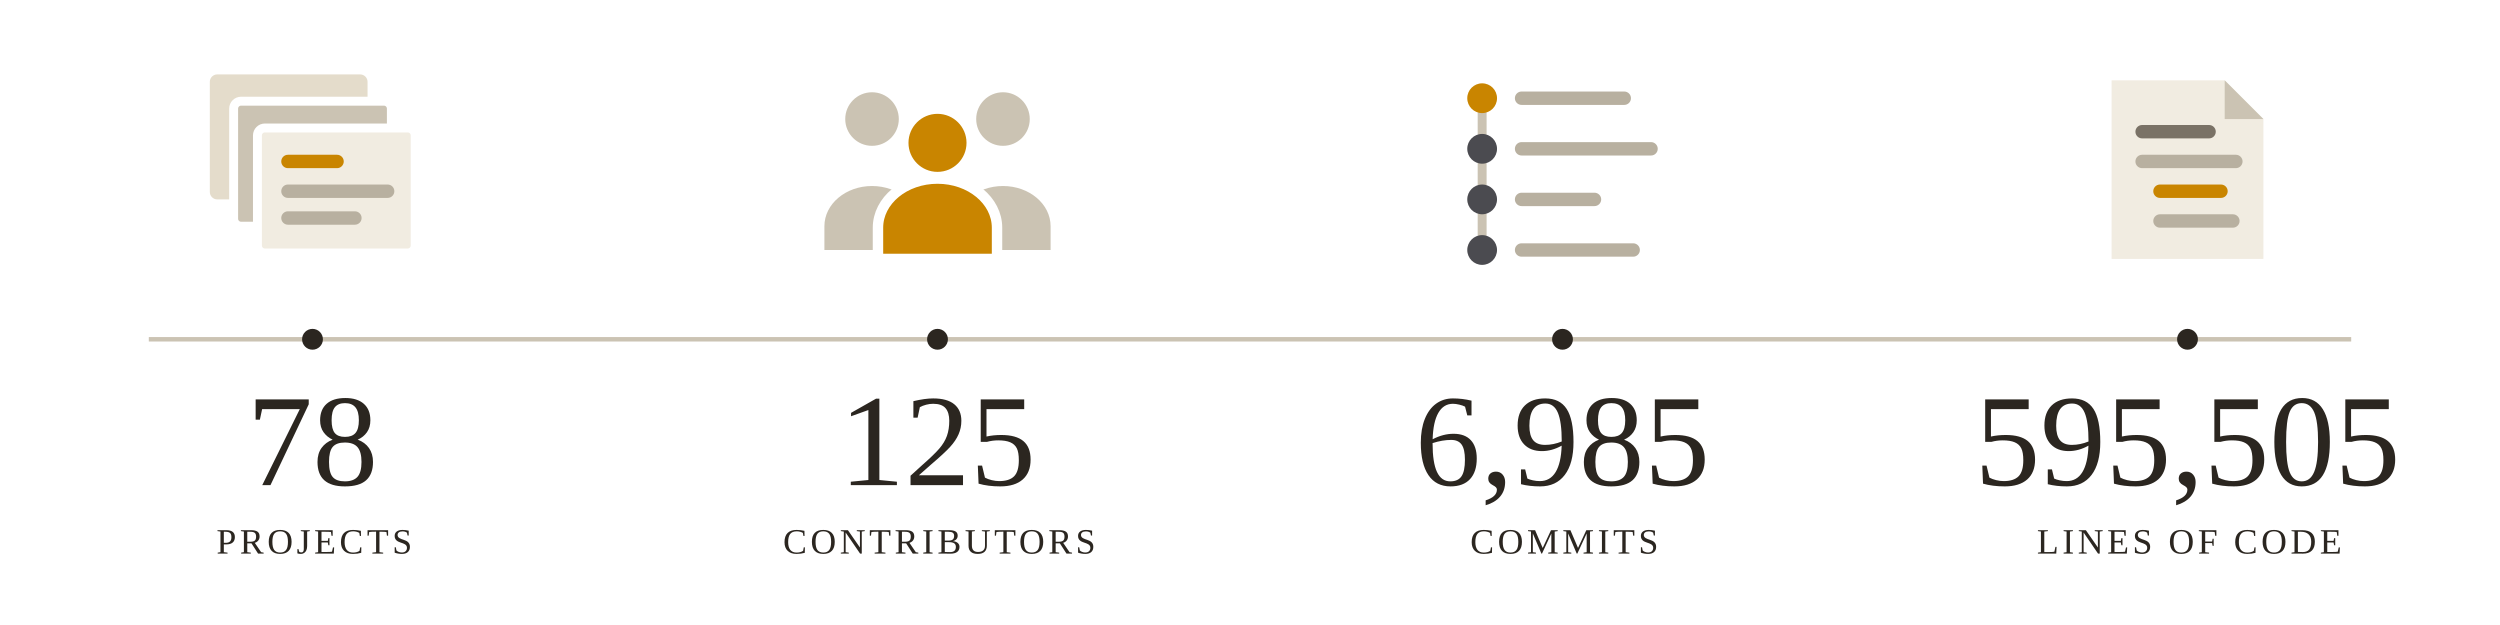
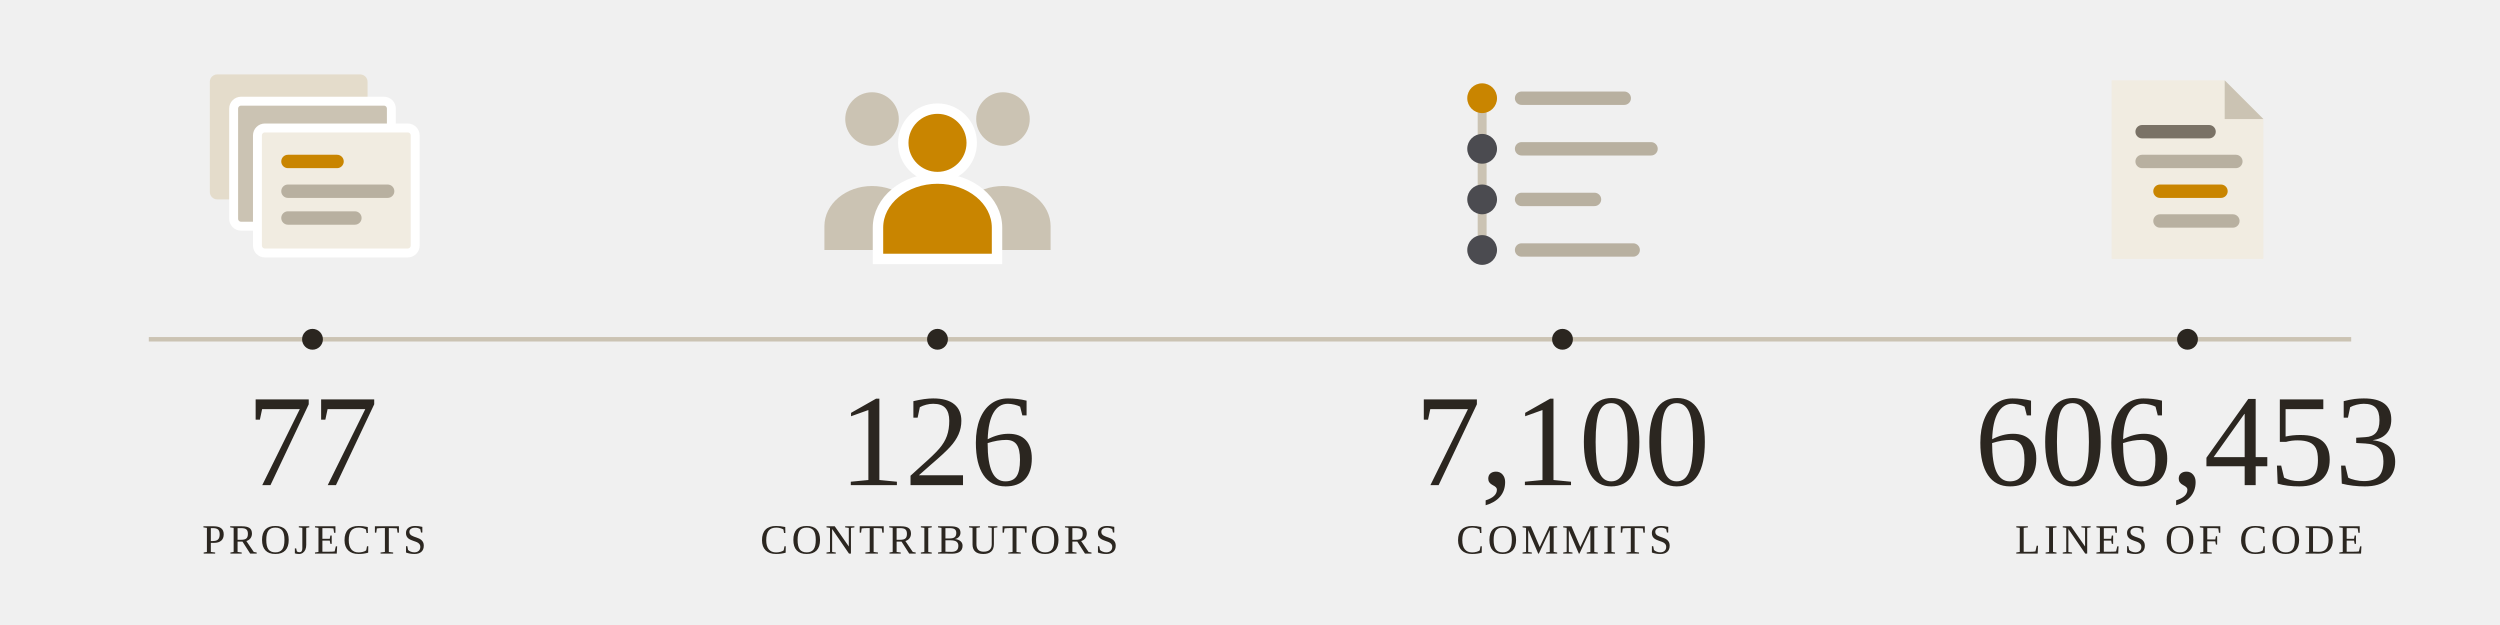
<svg xmlns="http://www.w3.org/2000/svg" version="1.1" width="1680" height="420" viewBox="0 0 1680 420">
-   <rect x="0" y="0" width="1680" height="420" fill="#ffffff" />
  <g font-family="Georgia, 'Times New Roman', serif" text-anchor="middle">
    <g>
      <rect x="141" y="50" width="106" height="84" rx="5" fill="#e4dccb" />
      <rect x="157" y="68" width="106" height="84" rx="5" fill="#cbc3b3" stroke="#ffffff" stroke-width="6" />
      <rect x="173" y="86" width="106" height="84" rx="5" fill="#f1ece1" stroke="#ffffff" stroke-width="6" />
      <rect x="189" y="104" width="42" height="9" rx="4.5" fill="#c98500" />
      <rect x="189" y="124" width="76" height="9" rx="4.5" fill="#b8b0a0" />
      <rect x="189" y="142" width="54" height="9" rx="4.5" fill="#b8b0a0" />
    </g>
    <g>
      <g fill="#cbc3b3">
        <circle cx="586" cy="80" r="18" />
        <path d="M 554,168 V 152 a 32,27 0 0 1 64,0 v 16 z" />
        <circle cx="674" cy="80" r="18" />
        <path d="M 642,168 V 152 a 32,27 0 0 1 64,0 v 16 z" />
      </g>
      <g fill="#c98500" stroke="#ffffff" stroke-width="7">
        <circle cx="630" cy="96" r="23" />
        <path d="M 590,174 V 153 a 40,33 0 0 1 80,0 v 21 z" />
      </g>
    </g>
    <g>
      <path d="M 996,60 V 174" stroke="#cbc3b3" stroke-width="6" stroke-linecap="round" fill="none" />
      <circle cx="996" cy="66" r="10" fill="#c98500" />
      <circle cx="996" cy="100" r="10" fill="#4b4b50" />
      <circle cx="996" cy="134" r="10" fill="#4b4b50" />
      <circle cx="996" cy="168" r="10" fill="#4b4b50" />
      <rect x="1018" y="61.5" width="78" height="9" rx="4.5" fill="#b8b0a0" />
      <rect x="1018" y="95.5" width="96" height="9" rx="4.5" fill="#b8b0a0" />
      <rect x="1018" y="129.5" width="58" height="9" rx="4.5" fill="#b8b0a0" />
      <rect x="1018" y="163.5" width="84" height="9" rx="4.5" fill="#b8b0a0" />
    </g>
    <g>
      <path d="M 1419,54 H 1495 L 1521,80 V 174 H 1419 Z" fill="#f1ece1" />
      <path d="M 1495,54 L 1521,80 H 1495 Z" fill="#cbc3b3" />
      <rect x="1435" y="84" width="54" height="9" rx="4.5" fill="#7a7266" />
      <rect x="1435" y="104" width="72" height="9" rx="4.5" fill="#b8b0a0" />
      <rect x="1447" y="124" width="50" height="9" rx="4.5" fill="#c98500" />
      <rect x="1447" y="144" width="58" height="9" rx="4.5" fill="#b8b0a0" />
    </g>
    <path d="M 100,228 L 1580,228" stroke="#cbc3b3" stroke-width="3" fill="none" />
    <circle cx="210" cy="228" r="7" fill="#2b2620" />
    <circle cx="630" cy="228" r="7" fill="#2b2620" />
    <circle cx="1050" cy="228" r="7" fill="#2b2620" />
    <circle cx="1470" cy="228" r="7" fill="#2b2620" />
-     <text x="210" y="326" font-size="88" fill="#2b2620" text-anchor="middle">78</text>
-     <text x="211.2" y="372" font-size="24" fill="#2b2620" text-anchor="middle" letter-spacing="2.4">PROJECTS</text>
-     <text x="630" y="326" font-size="88" fill="#2b2620" text-anchor="middle">125</text>
-     <text x="631.2" y="372" font-size="24" fill="#2b2620" text-anchor="middle" letter-spacing="2.4">CONTRIBUTORS</text>
-     <text x="1050" y="326" font-size="88" fill="#2b2620" text-anchor="middle">6,985</text>
-     <text x="1051.2" y="372" font-size="24" fill="#2b2620" text-anchor="middle" letter-spacing="2.4">COMMITS</text>
-     <text x="1470" y="326" font-size="88" fill="#2b2620" text-anchor="middle">595,505</text>
-     <text x="1471.2" y="372" font-size="24" fill="#2b2620" text-anchor="middle" letter-spacing="2.4">LINES OF CODE</text>
+     <text x="210" y="326" font-size="88" fill="#2b2620" text-anchor="middle">77</text>
+     <text x="211.2" y="372" font-size="28" fill="#2b2620" text-anchor="middle" letter-spacing="2.4">PROJECTS</text>
+     <text x="630" y="326" font-size="88" fill="#2b2620" text-anchor="middle">126</text>
+     <text x="631.2" y="372" font-size="28" fill="#2b2620" text-anchor="middle" letter-spacing="2.4">CONTRIBUTORS</text>
+     <text x="1050" y="326" font-size="88" fill="#2b2620" text-anchor="middle">7,100</text>
+     <text x="1051.2" y="372" font-size="28" fill="#2b2620" text-anchor="middle" letter-spacing="2.4">COMMITS</text>
+     <text x="1470" y="326" font-size="88" fill="#2b2620" text-anchor="middle">606,453</text>
+     <text x="1471.2" y="372" font-size="28" fill="#2b2620" text-anchor="middle" letter-spacing="2.4">LINES OF CODE</text>
  </g>
</svg>
